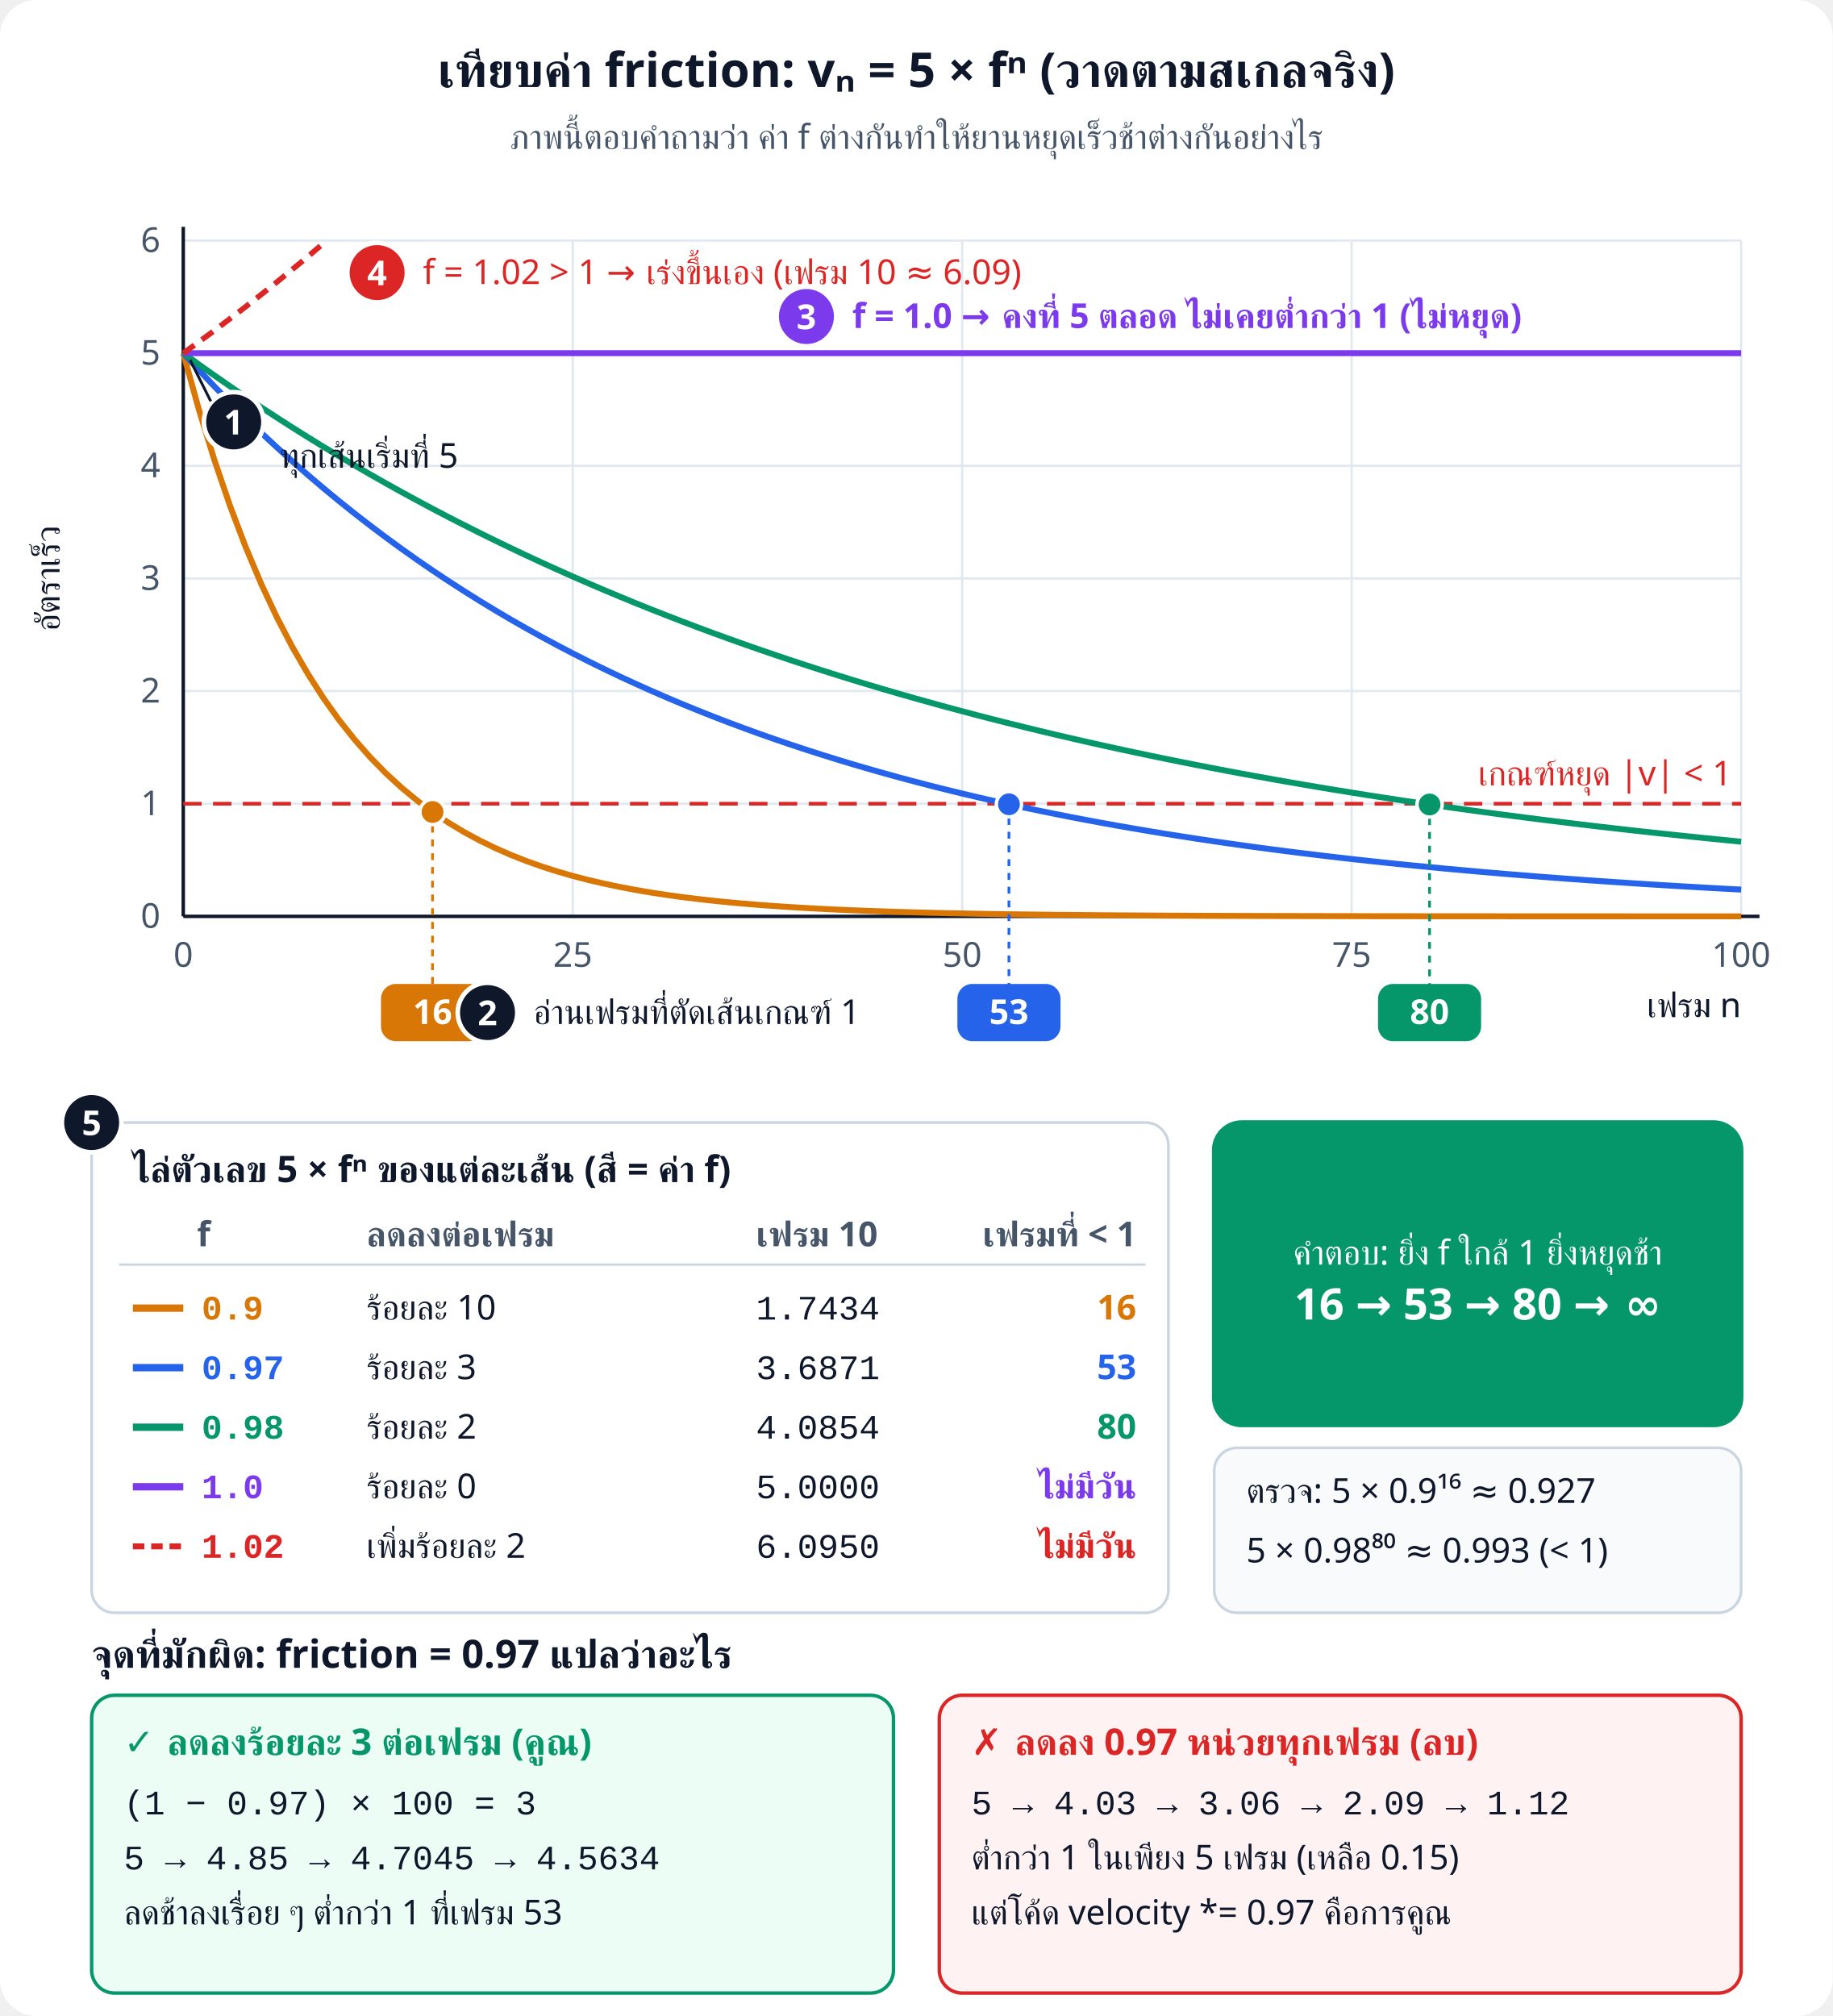
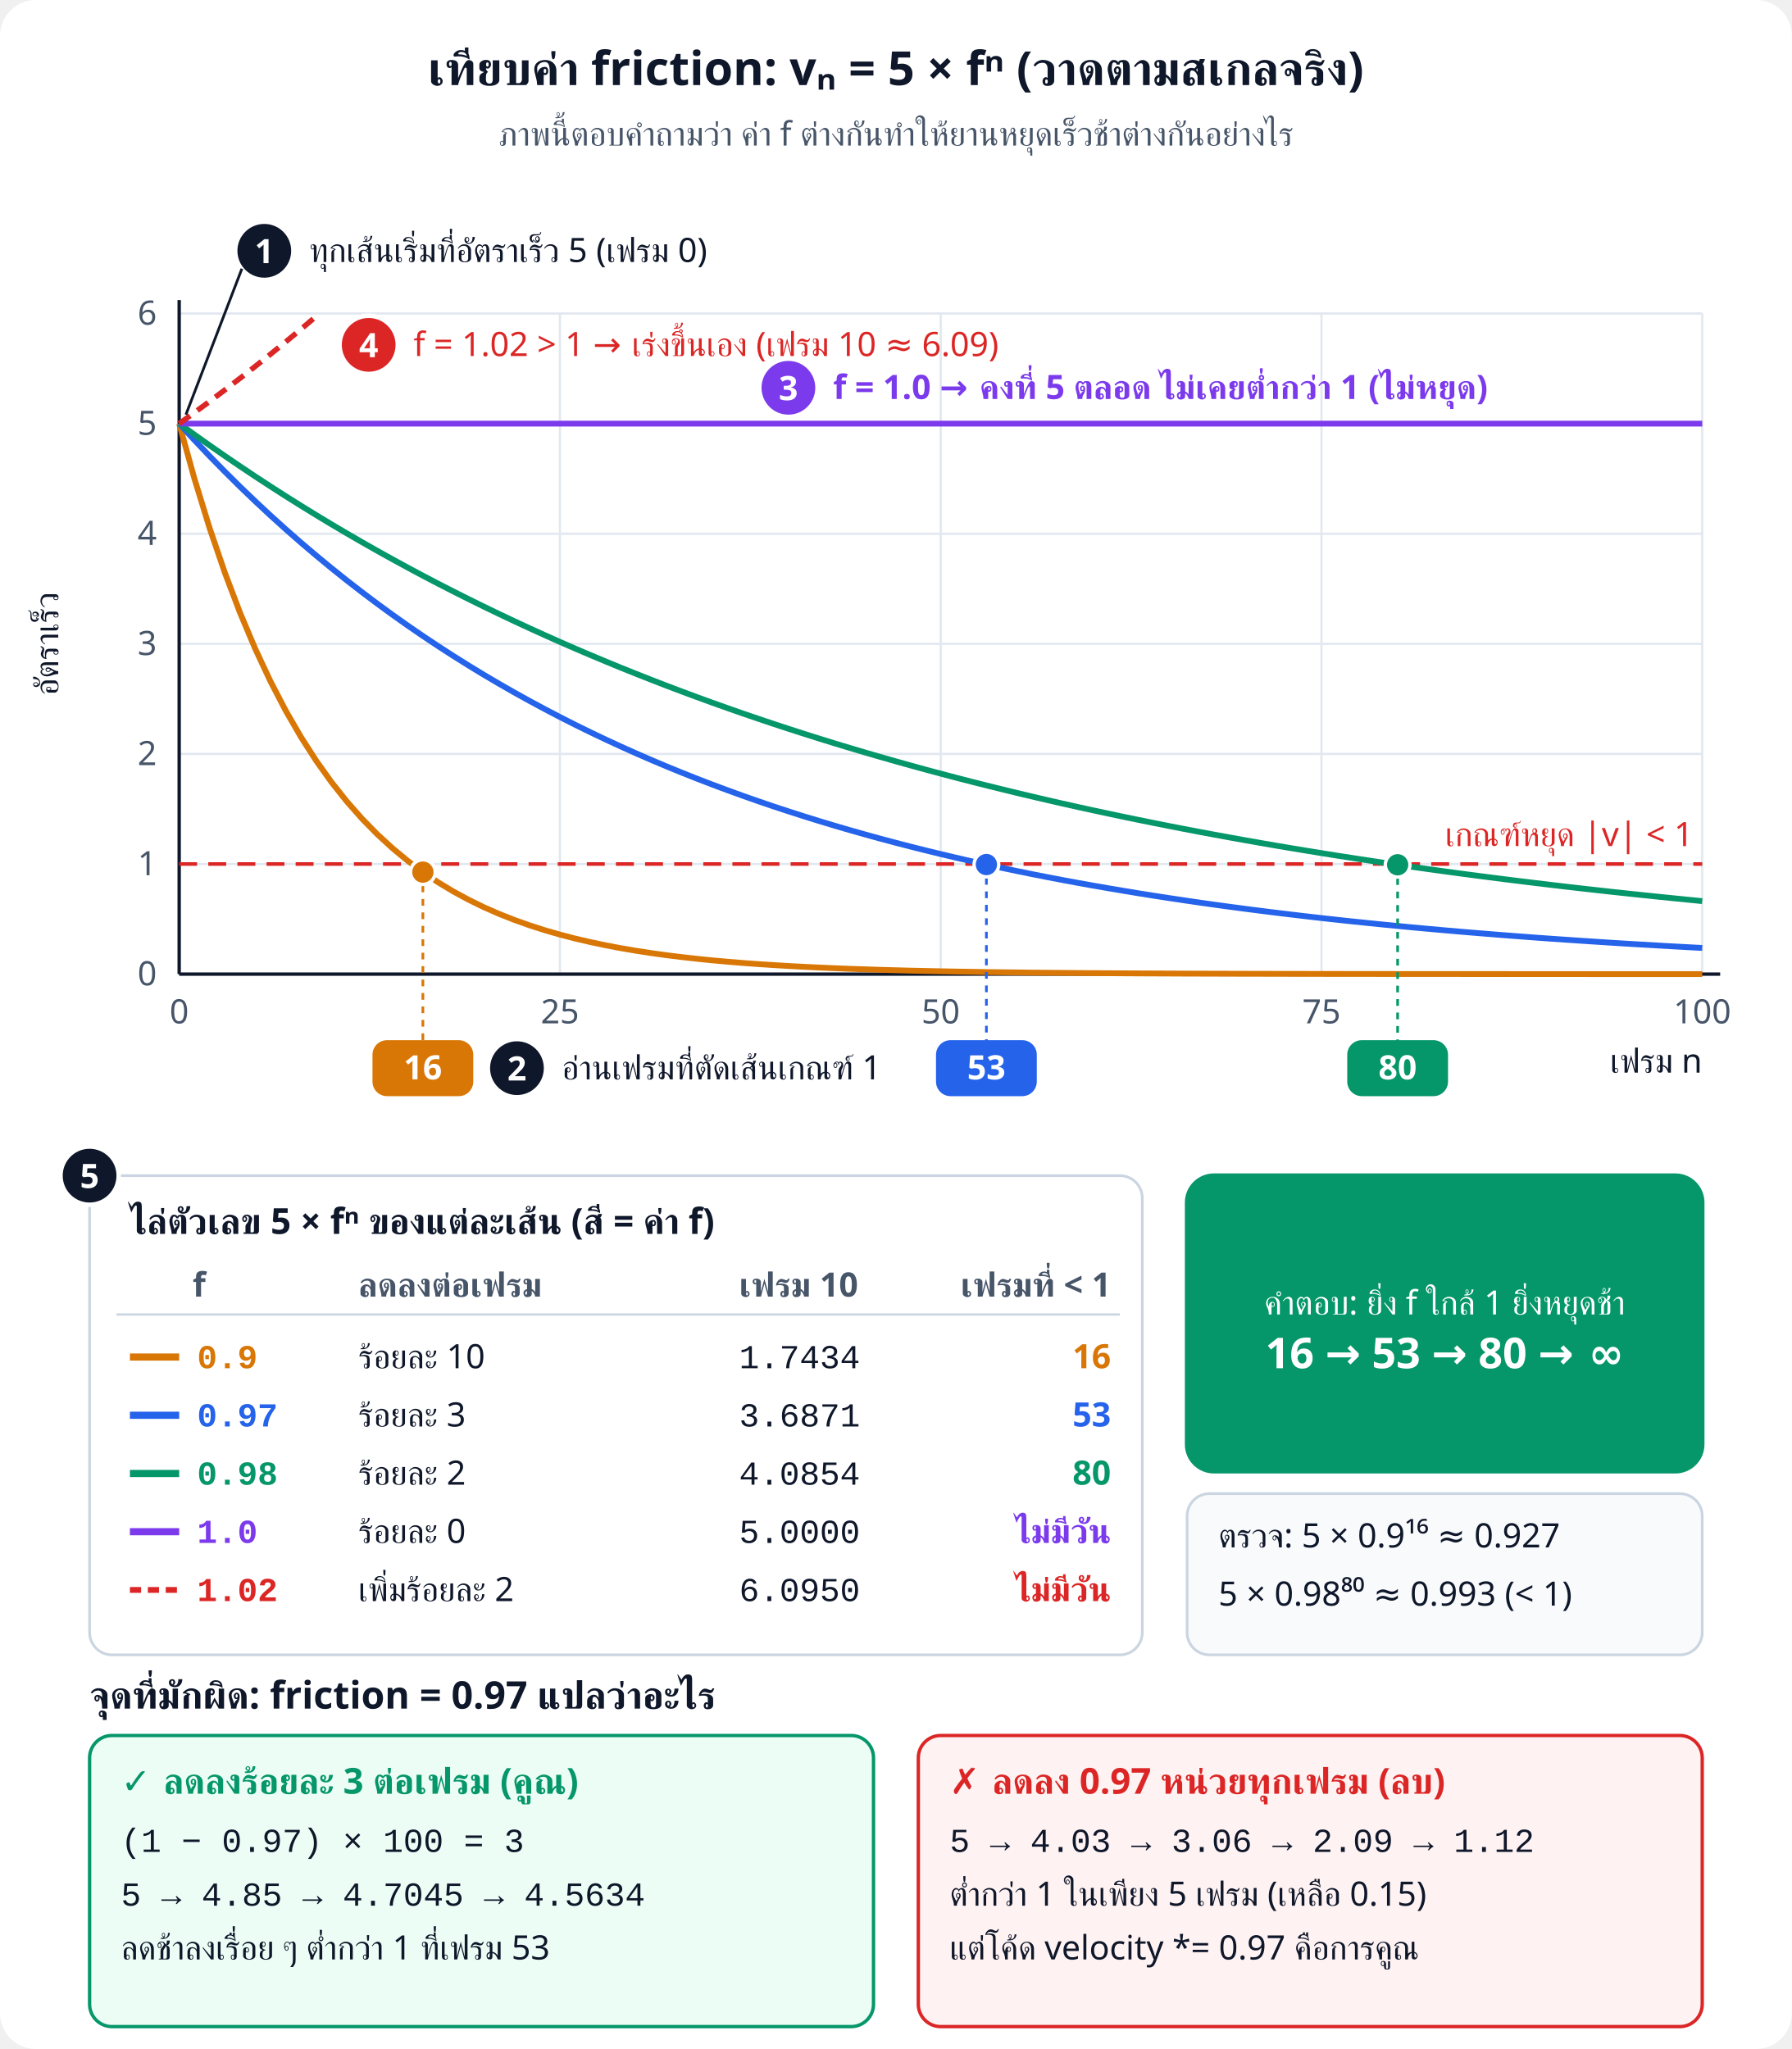
- <svg xmlns="http://www.w3.org/2000/svg" viewBox="0 0 800 880" width="800" height="880" font-family="Sarabun, Tahoma, 'Segoe UI', sans-serif" role="img" aria-label="เปรียบเทียบอัตราเร็ว 5 คูณ f ยกกำลัง n สำหรับ f เท่ากับ 0.9 0.97 0.98 1.0 และ 1.02 พร้อมเฟรมที่ต่ำกว่า 1">
+ <svg xmlns="http://www.w3.org/2000/svg" viewBox="0 0 800 915" width="800" height="915" font-family="Sarabun, Tahoma, 'Segoe UI', sans-serif" role="img" aria-label="เปรียบเทียบอัตราเร็ว 5 คูณ f ยกกำลัง n สำหรับ f เท่ากับ 0.9 0.97 0.98 1.0 และ 1.02 พร้อมเฟรมที่ต่ำกว่า 1">
  <rect width="100%" height="100%" rx="16" fill="#ffffff" />
  <defs>
    <marker id="arrB" viewBox="0 0 10 10" refX="9" refY="5" markerUnits="userSpaceOnUse" markerWidth="12" markerHeight="12" orient="auto-start-reverse">
      <path d="M0,0 L10,5 L0,10 z" fill="#2563eb" />
    </marker>
    <marker id="arrG" viewBox="0 0 10 10" refX="9" refY="5" markerUnits="userSpaceOnUse" markerWidth="12" markerHeight="12" orient="auto-start-reverse">
      <path d="M0,0 L10,5 L0,10 z" fill="#059669" />
    </marker>
    <marker id="arrO" viewBox="0 0 10 10" refX="9" refY="5" markerUnits="userSpaceOnUse" markerWidth="12" markerHeight="12" orient="auto-start-reverse">
      <path d="M0,0 L10,5 L0,10 z" fill="#d97706" />
    </marker>
    <marker id="arrR" viewBox="0 0 10 10" refX="9" refY="5" markerUnits="userSpaceOnUse" markerWidth="12" markerHeight="12" orient="auto-start-reverse">
      <path d="M0,0 L10,5 L0,10 z" fill="#dc2626" />
    </marker>
    <marker id="arrP" viewBox="0 0 10 10" refX="9" refY="5" markerUnits="userSpaceOnUse" markerWidth="12" markerHeight="12" orient="auto-start-reverse">
      <path d="M0,0 L10,5 L0,10 z" fill="#7c3aed" />
    </marker>
    <marker id="arrS" viewBox="0 0 10 10" refX="9" refY="5" markerUnits="userSpaceOnUse" markerWidth="12" markerHeight="12" orient="auto-start-reverse">
      <path d="M0,0 L10,5 L0,10 z" fill="#475569" />
    </marker>
  </defs>
  <text x="400" y="38" font-size="21" fill="#0f172a" text-anchor="middle" font-weight="bold">เทียบค่า friction: vₙ = 5 × fⁿ (วาดตามสเกลจริง)</text>
  <text x="400" y="65" font-size="15" fill="#475569" text-anchor="middle">ภาพนี้ตอบคำถามว่า ค่า f ต่างกันทำให้ยานหยุดเร็วช้าต่างกันอย่างไร</text>
-   <line x1="80" y1="400" x2="760" y2="400" stroke="#e2e8f0" stroke-width="1" />
-   <text x="70" y="405" font-size="15" fill="#475569" text-anchor="end">0</text>
-   <line x1="80" y1="350.833" x2="760" y2="350.833" stroke="#e2e8f0" stroke-width="1" />
-   <text x="70" y="355.833" font-size="15" fill="#475569" text-anchor="end">1</text>
-   <line x1="80" y1="301.667" x2="760" y2="301.667" stroke="#e2e8f0" stroke-width="1" />
-   <text x="70" y="306.667" font-size="15" fill="#475569" text-anchor="end">2</text>
-   <line x1="80" y1="252.5" x2="760" y2="252.5" stroke="#e2e8f0" stroke-width="1" />
-   <text x="70" y="257.5" font-size="15" fill="#475569" text-anchor="end">3</text>
-   <line x1="80" y1="203.333" x2="760" y2="203.333" stroke="#e2e8f0" stroke-width="1" />
-   <text x="70" y="208.333" font-size="15" fill="#475569" text-anchor="end">4</text>
-   <line x1="80" y1="154.167" x2="760" y2="154.167" stroke="#e2e8f0" stroke-width="1" />
-   <text x="70" y="159.167" font-size="15" fill="#475569" text-anchor="end">5</text>
-   <line x1="80" y1="105" x2="760" y2="105" stroke="#e2e8f0" stroke-width="1" />
-   <text x="70" y="110" font-size="15" fill="#475569" text-anchor="end">6</text>
-   <line x1="80" y1="400" x2="80" y2="105" stroke="#e2e8f0" stroke-width="1" />
-   <text x="80" y="422" font-size="15" fill="#475569" text-anchor="middle">0</text>
-   <line x1="250" y1="400" x2="250" y2="105" stroke="#e2e8f0" stroke-width="1" />
-   <text x="250" y="422" font-size="15" fill="#475569" text-anchor="middle">25</text>
-   <line x1="420" y1="400" x2="420" y2="105" stroke="#e2e8f0" stroke-width="1" />
-   <text x="420" y="422" font-size="15" fill="#475569" text-anchor="middle">50</text>
-   <line x1="590" y1="400" x2="590" y2="105" stroke="#e2e8f0" stroke-width="1" />
-   <text x="590" y="422" font-size="15" fill="#475569" text-anchor="middle">75</text>
-   <line x1="760" y1="400" x2="760" y2="105" stroke="#e2e8f0" stroke-width="1" />
-   <text x="760" y="422" font-size="15" fill="#475569" text-anchor="middle">100</text>
-   <line x1="80" y1="400" x2="768" y2="400" stroke="#0f172a" stroke-width="1.5" />
-   <line x1="80" y1="400" x2="80" y2="99" stroke="#0f172a" stroke-width="1.5" />
-   <text x="760" y="444" font-size="15" fill="#0f172a" text-anchor="end">เฟรม n</text>
-   <text x="26" y="252.5" font-size="15" fill="#0f172a" text-anchor="middle" transform="rotate(-90 26 252.5)">อัตราเร็ว</text>
-   <line x1="80" y1="350.833" x2="760" y2="350.833" stroke="#dc2626" stroke-width="1.6" stroke-dasharray="8 5" />
-   <text x="756" y="342.833" font-size="15" fill="#dc2626" text-anchor="end">เกณฑ์หยุด |v| &lt; 1</text>
-   <polyline points="80.00,154.17 86.80,178.75 93.60,200.87 100.40,220.79 107.20,238.71 114.00,254.84 120.80,269.35 127.60,282.42 134.40,294.18 141.20,304.76 148.00,314.28 154.80,322.85 161.60,330.57 168.40,337.51 175.20,343.76 182.00,349.39 188.80,354.45 195.60,359.00 202.40,363.10 209.20,366.79 216.00,370.11 222.80,373.10 229.60,375.79 236.40,378.21 243.20,380.39 250.00,382.35 256.80,384.12 263.60,385.70 270.40,387.13 277.20,388.42 284.00,389.58 290.80,390.62 297.60,391.56 304.40,392.40 311.20,393.16 318.00,393.85 324.80,394.46 331.60,395.02 338.40,395.51 345.20,395.96 352.00,396.37 358.80,396.73 365.60,397.06 372.40,397.35 379.20,397.62 386.00,397.85 392.80,398.07 399.60,398.26 406.40,398.44 413.20,398.59 420.00,398.73 426.80,398.86 433.60,398.97 440.40,399.08 447.20,399.17 454.00,399.25 460.80,399.33 467.60,399.39 474.40,399.45 481.20,399.51 488.00,399.56 494.80,399.60 501.60,399.64 508.40,399.68 515.20,399.71 522.00,399.74 528.80,399.77 535.60,399.79 542.40,399.81 549.20,399.83 556.00,399.85 562.80,399.86 569.60,399.88 576.40,399.89 583.20,399.90 590.00,399.91 596.80,399.92 603.60,399.93 610.40,399.93 617.20,399.94 624.00,399.95 630.80,399.95 637.60,399.96 644.40,399.96 651.20,399.96 658.00,399.97 664.80,399.97 671.60,399.97 678.40,399.98 685.20,399.98 692.00,399.98 698.80,399.98 705.60,399.98 712.40,399.99 719.20,399.99 726.00,399.99 732.80,399.99 739.60,399.99 746.40,399.99 753.20,399.99 760.00,399.99" fill="none" stroke="#d97706" stroke-width="2.6" stroke-linejoin="round" />
-   <polyline points="80.00,154.17 86.80,161.54 93.60,168.70 100.40,175.63 107.20,182.37 114.00,188.89 120.80,195.23 127.60,201.37 134.40,207.33 141.20,213.11 148.00,218.72 154.80,224.16 161.60,229.43 168.40,234.55 175.20,239.51 182.00,244.33 188.80,249.00 195.60,253.53 202.40,257.92 209.20,262.18 216.00,266.32 222.80,270.33 229.60,274.22 236.40,277.99 243.20,281.65 250.00,285.20 256.80,288.65 263.60,291.99 270.40,295.23 277.20,298.37 284.00,301.42 290.80,304.38 297.60,307.25 304.40,310.03 311.20,312.73 318.00,315.35 324.80,317.88 331.60,320.35 338.40,322.74 345.20,325.06 352.00,327.30 358.80,329.48 365.60,331.60 372.40,333.65 379.20,335.64 386.00,337.57 392.80,339.45 399.60,341.26 406.40,343.03 413.20,344.73 420.00,346.39 426.80,348.00 433.60,349.56 440.40,351.07 447.20,352.54 454.00,353.97 460.80,355.35 467.60,356.69 474.40,357.99 481.20,359.25 488.00,360.47 494.80,361.65 501.60,362.80 508.40,363.92 515.20,365.00 522.00,366.05 528.80,367.07 535.60,368.06 542.40,369.02 549.20,369.95 556.00,370.85 562.80,371.72 569.60,372.57 576.40,373.39 583.20,374.19 590.00,374.97 596.80,375.72 603.60,376.45 610.40,377.15 617.20,377.84 624.00,378.50 630.80,379.15 637.60,379.77 644.40,380.38 651.20,380.97 658.00,381.54 664.80,382.09 671.60,382.63 678.40,383.15 685.20,383.66 692.00,384.15 698.80,384.62 705.60,385.08 712.40,385.53 719.20,385.97 726.00,386.39 732.80,386.80 739.60,387.19 746.40,387.58 753.20,387.95 760.00,388.31" fill="none" stroke="#2563eb" stroke-width="2.6" stroke-linejoin="round" />
-   <polyline points="80.00,154.17 86.80,159.08 93.60,163.90 100.40,168.62 107.20,173.25 114.00,177.79 120.80,182.23 127.60,186.59 134.40,190.85 141.20,195.04 148.00,199.14 154.80,203.15 161.60,207.09 168.40,210.95 175.20,214.73 182.00,218.44 188.80,222.07 195.60,225.63 202.40,229.11 209.20,232.53 216.00,235.88 222.80,239.16 229.60,242.38 236.40,245.53 243.20,248.62 250.00,251.65 256.80,254.62 263.60,257.52 270.40,260.37 277.20,263.17 284.00,265.90 290.80,268.58 297.60,271.21 304.40,273.79 311.20,276.31 318.00,278.79 324.80,281.21 331.60,283.59 338.40,285.91 345.20,288.20 352.00,290.43 358.80,292.62 365.60,294.77 372.40,296.88 379.20,298.94 386.00,300.96 392.80,302.94 399.60,304.88 406.40,306.78 413.20,308.65 420.00,310.47 426.80,312.27 433.60,314.02 440.40,315.74 447.20,317.42 454.00,319.08 460.80,320.69 467.60,322.28 474.40,323.84 481.20,325.36 488.00,326.85 494.80,328.31 501.60,329.75 508.40,331.15 515.20,332.53 522.00,333.88 528.80,335.20 535.60,336.50 542.40,337.77 549.20,339.01 556.00,340.23 562.80,341.43 569.60,342.60 576.40,343.75 583.20,344.87 590.00,345.97 596.80,347.06 603.60,348.11 610.40,349.15 617.20,350.17 624.00,351.17 630.80,352.14 637.60,353.10 644.40,354.04 651.20,354.96 658.00,355.86 664.80,356.74 671.60,357.61 678.40,358.45 685.20,359.28 692.00,360.10 698.80,360.90 705.60,361.68 712.40,362.45 719.20,363.20 726.00,363.93 732.80,364.65 739.60,365.36 746.40,366.05 753.20,366.73 760.00,367.40" fill="none" stroke="#059669" stroke-width="2.6" stroke-linejoin="round" />
-   <polyline points="80.00,154.17 86.80,154.17 93.60,154.17 100.40,154.17 107.20,154.17 114.00,154.17 120.80,154.17 127.60,154.17 134.40,154.17 141.20,154.17 148.00,154.17 154.80,154.17 161.60,154.17 168.40,154.17 175.20,154.17 182.00,154.17 188.80,154.17 195.60,154.17 202.40,154.17 209.20,154.17 216.00,154.17 222.80,154.17 229.60,154.17 236.40,154.17 243.20,154.17 250.00,154.17 256.80,154.17 263.60,154.17 270.40,154.17 277.20,154.17 284.00,154.17 290.80,154.17 297.60,154.17 304.40,154.17 311.20,154.17 318.00,154.17 324.80,154.17 331.60,154.17 338.40,154.17 345.20,154.17 352.00,154.17 358.80,154.17 365.60,154.17 372.40,154.17 379.20,154.17 386.00,154.17 392.80,154.17 399.60,154.17 406.40,154.17 413.20,154.17 420.00,154.17 426.80,154.17 433.60,154.17 440.40,154.17 447.20,154.17 454.00,154.17 460.80,154.17 467.60,154.17 474.40,154.17 481.20,154.17 488.00,154.17 494.80,154.17 501.60,154.17 508.40,154.17 515.20,154.17 522.00,154.17 528.80,154.17 535.60,154.17 542.40,154.17 549.20,154.17 556.00,154.17 562.80,154.17 569.60,154.17 576.40,154.17 583.20,154.17 590.00,154.17 596.80,154.17 603.60,154.17 610.40,154.17 617.20,154.17 624.00,154.17 630.80,154.17 637.60,154.17 644.40,154.17 651.20,154.17 658.00,154.17 664.80,154.17 671.60,154.17 678.40,154.17 685.20,154.17 692.00,154.17 698.80,154.17 705.60,154.17 712.40,154.17 719.20,154.17 726.00,154.17 732.80,154.17 739.60,154.17 746.40,154.17 753.20,154.17 760.00,154.17" fill="none" stroke="#7c3aed" stroke-width="2.6" stroke-linejoin="round" />
-   <polyline points="80.00,154.17 86.80,149.25 93.60,144.24 100.40,139.12 107.20,133.90 114.00,128.58 120.80,123.15 127.60,117.61 134.40,111.97 141.20,106.21 142.61,105.00" fill="none" stroke="#dc2626" stroke-width="2.4" stroke-linejoin="round" stroke-dasharray="6 4" />
-   <line x1="188.8" y1="354.447" x2="188.8" y2="430" stroke="#d97706" stroke-width="1.2" stroke-dasharray="3 3" />
-   <circle cx="188.80" cy="354.45" r="5.5" fill="#d97706" stroke="#ffffff" stroke-width="1.5" />
-   <rect x="166.8" y="430" width="44" height="24" rx="6" fill="#d97706" stroke="#d97706" stroke-width="1" />
-   <text x="188.8" y="447" font-size="15" fill="#ffffff" text-anchor="middle" font-weight="bold">16</text>
-   <line x1="440.4" y1="351.074" x2="440.4" y2="430" stroke="#2563eb" stroke-width="1.2" stroke-dasharray="3 3" />
-   <circle cx="440.40" cy="351.07" r="5.5" fill="#2563eb" stroke="#ffffff" stroke-width="1.5" />
-   <rect x="418.4" y="430" width="44" height="24" rx="6" fill="#2563eb" stroke="#2563eb" stroke-width="1" />
-   <text x="440.4" y="447" font-size="15" fill="#ffffff" text-anchor="middle" font-weight="bold">53</text>
-   <line x1="624" y1="351.165" x2="624" y2="430" stroke="#059669" stroke-width="1.2" stroke-dasharray="3 3" />
-   <circle cx="624.00" cy="351.17" r="5.5" fill="#059669" stroke="#ffffff" stroke-width="1.5" />
-   <rect x="602" y="430" width="44" height="24" rx="6" fill="#059669" stroke="#059669" stroke-width="1" />
-   <text x="624" y="447" font-size="15" fill="#ffffff" text-anchor="middle" font-weight="bold">80</text>
-   <circle cx="102" cy="184.167" r="13" fill="#0f172a" stroke="#ffffff" stroke-width="2" />
-   <text x="102" y="189.667" font-size="15" fill="#ffffff" text-anchor="middle" font-weight="bold">1</text>
-   <line x1="92" y1="175.167" x2="83" y2="157.167" stroke="#0f172a" stroke-width="1.2" />
-   <text x="122" y="204.167" font-size="15" fill="#0f172a" text-anchor="start">ทุกเส้นเริ่มที่ 5</text>
-   <circle cx="212.8" cy="442" r="13" fill="#0f172a" stroke="#ffffff" stroke-width="2" />
-   <text x="212.8" y="447.5" font-size="15" fill="#ffffff" text-anchor="middle" font-weight="bold">2</text>
-   <text x="232.8" y="447" font-size="15" fill="#0f172a" text-anchor="start">อ่านเฟรมที่ตัดเส้นเกณฑ์ 1</text>
-   <circle cx="352" cy="138.167" r="13" fill="#7c3aed" stroke="#ffffff" stroke-width="2" />
-   <text x="352" y="143.667" font-size="15" fill="#ffffff" text-anchor="middle" font-weight="bold">3</text>
-   <text x="372" y="143.167" font-size="15" fill="#7c3aed" text-anchor="start" font-weight="bold">f = 1.0 → คงที่ 5 ตลอด ไม่เคยต่ำกว่า 1 (ไม่หยุด)</text>
-   <circle cx="164.607" cy="119" r="13" fill="#dc2626" stroke="#ffffff" stroke-width="2" />
-   <text x="164.607" y="124.5" font-size="15" fill="#ffffff" text-anchor="middle" font-weight="bold">4</text>
-   <text x="184.607" y="124" font-size="15" fill="#dc2626" text-anchor="start">f = 1.02 &gt; 1 → เร่งขึ้นเอง (เฟรม 10 ≈ 6.09)</text>
-   <rect x="40" y="490" width="470" height="214" rx="10" fill="#ffffff" stroke="#cbd5e1" stroke-width="1.2" />
-   <circle cx="40" cy="490" r="13" fill="#0f172a" stroke="#ffffff" stroke-width="2" />
-   <text x="40" y="495.5" font-size="15" fill="#ffffff" text-anchor="middle" font-weight="bold">5</text>
-   <text x="58" y="516" font-size="16" fill="#0f172a" text-anchor="start" font-weight="bold">ไล่ตัวเลข 5 × fⁿ ของแต่ละเส้น (สี = ค่า f)</text>
-   <text x="86" y="544" font-size="15" fill="#475569" text-anchor="start" font-weight="bold">f</text>
-   <text x="160" y="544" font-size="15" fill="#475569" text-anchor="start" font-weight="bold">ลดลงต่อเฟรม</text>
-   <text x="330" y="544" font-size="15" fill="#475569" text-anchor="start" font-weight="bold">เฟรม 10</text>
-   <text x="496" y="544" font-size="15" fill="#475569" text-anchor="end" font-weight="bold">เฟรมที่ &lt; 1</text>
-   <line x1="52" y1="552" x2="500" y2="552" stroke="#cbd5e1" stroke-width="1" />
-   <line x1="58" y1="571" x2="80" y2="571" stroke="#d97706" stroke-width="3.2" />
-   <text x="88" y="576" font-size="15" fill="#d97706" text-anchor="start" font-weight="bold" font-family="Consolas, 'Courier New', monospace" xml:space="preserve">0.9</text>
-   <text x="160" y="576" font-size="15" fill="#0f172a" text-anchor="start">ร้อยละ 10</text>
-   <text x="330" y="576" font-size="15" fill="#0f172a" text-anchor="start" font-family="Consolas, 'Courier New', monospace" xml:space="preserve">1.7434</text>
-   <text x="496" y="576" font-size="15" fill="#d97706" text-anchor="end" font-weight="bold">16</text>
-   <line x1="58" y1="597" x2="80" y2="597" stroke="#2563eb" stroke-width="3.2" />
-   <text x="88" y="602" font-size="15" fill="#2563eb" text-anchor="start" font-weight="bold" font-family="Consolas, 'Courier New', monospace" xml:space="preserve">0.97</text>
-   <text x="160" y="602" font-size="15" fill="#0f172a" text-anchor="start">ร้อยละ 3</text>
-   <text x="330" y="602" font-size="15" fill="#0f172a" text-anchor="start" font-family="Consolas, 'Courier New', monospace" xml:space="preserve">3.6871</text>
-   <text x="496" y="602" font-size="15" fill="#2563eb" text-anchor="end" font-weight="bold">53</text>
-   <line x1="58" y1="623" x2="80" y2="623" stroke="#059669" stroke-width="3.2" />
-   <text x="88" y="628" font-size="15" fill="#059669" text-anchor="start" font-weight="bold" font-family="Consolas, 'Courier New', monospace" xml:space="preserve">0.98</text>
-   <text x="160" y="628" font-size="15" fill="#0f172a" text-anchor="start">ร้อยละ 2</text>
-   <text x="330" y="628" font-size="15" fill="#0f172a" text-anchor="start" font-family="Consolas, 'Courier New', monospace" xml:space="preserve">4.0854</text>
-   <text x="496" y="628" font-size="15" fill="#059669" text-anchor="end" font-weight="bold">80</text>
-   <line x1="58" y1="649" x2="80" y2="649" stroke="#7c3aed" stroke-width="3.2" />
-   <text x="88" y="654" font-size="15" fill="#7c3aed" text-anchor="start" font-weight="bold" font-family="Consolas, 'Courier New', monospace" xml:space="preserve">1.0</text>
-   <text x="160" y="654" font-size="15" fill="#0f172a" text-anchor="start">ร้อยละ 0</text>
-   <text x="330" y="654" font-size="15" fill="#0f172a" text-anchor="start" font-family="Consolas, 'Courier New', monospace" xml:space="preserve">5.0000</text>
-   <text x="496" y="654" font-size="15" fill="#7c3aed" text-anchor="end" font-weight="bold">ไม่มีวัน</text>
-   <line x1="58" y1="675" x2="80" y2="675" stroke="#dc2626" stroke-width="2.6" stroke-dasharray="5 3" />
-   <text x="88" y="680" font-size="15" fill="#dc2626" text-anchor="start" font-weight="bold" font-family="Consolas, 'Courier New', monospace" xml:space="preserve">1.02</text>
-   <text x="160" y="680" font-size="15" fill="#0f172a" text-anchor="start">เพิ่มร้อยละ 2</text>
-   <text x="330" y="680" font-size="15" fill="#0f172a" text-anchor="start" font-family="Consolas, 'Courier New', monospace" xml:space="preserve">6.0950</text>
-   <text x="496" y="680" font-size="15" fill="#dc2626" text-anchor="end" font-weight="bold">ไม่มีวัน</text>
-   <rect x="530" y="490" width="230" height="132" rx="12" fill="#059669" stroke="#059669" stroke-width="2" />
-   <text x="645" y="552" font-size="15" fill="#ffffff" text-anchor="middle">คำตอบ: ยิ่ง f ใกล้ 1 ยิ่งหยุดช้า</text>
-   <text x="645" y="576" font-size="19" fill="#ffffff" text-anchor="middle" font-weight="bold">16 → 53 → 80 → ∞</text>
-   <rect x="530" y="632" width="230" height="72" rx="10" fill="#f8fafc" stroke="#cbd5e1" stroke-width="1.2" />
-   <text x="544" y="656" font-size="15" fill="#0f172a" text-anchor="start">ตรวจ: 5 × 0.9¹⁶ ≈ 0.927</text>
-   <text x="544" y="682" font-size="15" fill="#0f172a" text-anchor="start">5 × 0.98⁸⁰ ≈ 0.993 (&lt; 1)</text>
-   <text x="40" y="728" font-size="17" fill="#0f172a" text-anchor="start" font-weight="bold">จุดที่มักผิด: friction = 0.97 แปลว่าอะไร</text>
-   <rect x="40" y="740" width="350" height="130" rx="10" fill="#ecfdf5" stroke="#059669" stroke-width="1.5" />
-   <text x="54" y="766" font-size="16" fill="#059669" text-anchor="start" font-weight="bold">✓ ลดลงร้อยละ 3 ต่อเฟรม (คูณ)</text>
-   <text x="54" y="792" font-size="15" fill="#0f172a" text-anchor="start" font-family="Consolas, 'Courier New', monospace" xml:space="preserve">(1 − 0.97) × 100 = 3</text>
-   <text x="54" y="816" font-size="15" fill="#0f172a" text-anchor="start" font-family="Consolas, 'Courier New', monospace" xml:space="preserve">5 → 4.85 → 4.7045 → 4.5634</text>
-   <text x="54" y="840" font-size="15" fill="#0f172a" text-anchor="start">ลดช้าลงเรื่อย ๆ ต่ำกว่า 1 ที่เฟรม 53</text>
-   <rect x="410" y="740" width="350" height="130" rx="10" fill="#fef2f2" stroke="#dc2626" stroke-width="1.5" />
-   <text x="424" y="766" font-size="16" fill="#dc2626" text-anchor="start" font-weight="bold">✗ ลดลง 0.97 หน่วยทุกเฟรม (ลบ)</text>
-   <text x="424" y="792" font-size="15" fill="#0f172a" text-anchor="start" font-family="Consolas, 'Courier New', monospace" xml:space="preserve">5 → 4.03 → 3.06 → 2.09 → 1.12</text>
-   <text x="424" y="816" font-size="15" fill="#0f172a" text-anchor="start">ต่ำกว่า 1 ในเพียง 5 เฟรม (เหลือ 0.15)</text>
-   <text x="424" y="840" font-size="15" fill="#0f172a" text-anchor="start">แต่โค้ด velocity *= 0.97 คือการคูณ</text>
+   <line x1="80" y1="435" x2="760" y2="435" stroke="#e2e8f0" stroke-width="1" />
+   <text x="70" y="440" font-size="15" fill="#475569" text-anchor="end">0</text>
+   <line x1="80" y1="385.833" x2="760" y2="385.833" stroke="#e2e8f0" stroke-width="1" />
+   <text x="70" y="390.833" font-size="15" fill="#475569" text-anchor="end">1</text>
+   <line x1="80" y1="336.667" x2="760" y2="336.667" stroke="#e2e8f0" stroke-width="1" />
+   <text x="70" y="341.667" font-size="15" fill="#475569" text-anchor="end">2</text>
+   <line x1="80" y1="287.5" x2="760" y2="287.5" stroke="#e2e8f0" stroke-width="1" />
+   <text x="70" y="292.5" font-size="15" fill="#475569" text-anchor="end">3</text>
+   <line x1="80" y1="238.333" x2="760" y2="238.333" stroke="#e2e8f0" stroke-width="1" />
+   <text x="70" y="243.333" font-size="15" fill="#475569" text-anchor="end">4</text>
+   <line x1="80" y1="189.167" x2="760" y2="189.167" stroke="#e2e8f0" stroke-width="1" />
+   <text x="70" y="194.167" font-size="15" fill="#475569" text-anchor="end">5</text>
+   <line x1="80" y1="140" x2="760" y2="140" stroke="#e2e8f0" stroke-width="1" />
+   <text x="70" y="145" font-size="15" fill="#475569" text-anchor="end">6</text>
+   <line x1="80" y1="435" x2="80" y2="140" stroke="#e2e8f0" stroke-width="1" />
+   <text x="80" y="457" font-size="15" fill="#475569" text-anchor="middle">0</text>
+   <line x1="250" y1="435" x2="250" y2="140" stroke="#e2e8f0" stroke-width="1" />
+   <text x="250" y="457" font-size="15" fill="#475569" text-anchor="middle">25</text>
+   <line x1="420" y1="435" x2="420" y2="140" stroke="#e2e8f0" stroke-width="1" />
+   <text x="420" y="457" font-size="15" fill="#475569" text-anchor="middle">50</text>
+   <line x1="590" y1="435" x2="590" y2="140" stroke="#e2e8f0" stroke-width="1" />
+   <text x="590" y="457" font-size="15" fill="#475569" text-anchor="middle">75</text>
+   <line x1="760" y1="435" x2="760" y2="140" stroke="#e2e8f0" stroke-width="1" />
+   <text x="760" y="457" font-size="15" fill="#475569" text-anchor="middle">100</text>
+   <line x1="80" y1="435" x2="768" y2="435" stroke="#0f172a" stroke-width="1.5" />
+   <line x1="80" y1="435" x2="80" y2="134" stroke="#0f172a" stroke-width="1.5" />
+   <text x="760" y="479" font-size="15" fill="#0f172a" text-anchor="end">เฟรม n</text>
+   <text x="26" y="287.5" font-size="15" fill="#0f172a" text-anchor="middle" transform="rotate(-90 26 287.5)">อัตราเร็ว</text>
+   <line x1="80" y1="385.833" x2="760" y2="385.833" stroke="#dc2626" stroke-width="1.6" stroke-dasharray="8 5" />
+   <text x="756" y="377.833" font-size="15" fill="#dc2626" text-anchor="end">เกณฑ์หยุด |v| &lt; 1</text>
+   <polyline points="80.00,189.17 86.80,213.75 93.60,235.87 100.40,255.79 107.20,273.71 114.00,289.84 120.80,304.35 127.60,317.42 134.40,329.18 141.20,339.76 148.00,349.28 154.80,357.85 161.60,365.57 168.40,372.51 175.20,378.76 182.00,384.39 188.80,389.45 195.60,394.00 202.40,398.10 209.20,401.79 216.00,405.11 222.80,408.10 229.60,410.79 236.40,413.21 243.20,415.39 250.00,417.35 256.80,419.12 263.60,420.70 270.40,422.13 277.20,423.42 284.00,424.58 290.80,425.62 297.60,426.56 304.40,427.40 311.20,428.16 318.00,428.85 324.80,429.46 331.60,430.02 338.40,430.51 345.20,430.96 352.00,431.37 358.80,431.73 365.60,432.06 372.40,432.35 379.20,432.62 386.00,432.85 392.80,433.07 399.60,433.26 406.40,433.44 413.20,433.59 420.00,433.73 426.80,433.86 433.60,433.97 440.40,434.08 447.20,434.17 454.00,434.25 460.80,434.33 467.60,434.39 474.40,434.45 481.20,434.51 488.00,434.56 494.80,434.60 501.60,434.64 508.40,434.68 515.20,434.71 522.00,434.74 528.80,434.77 535.60,434.79 542.40,434.81 549.20,434.83 556.00,434.85 562.80,434.86 569.60,434.88 576.40,434.89 583.20,434.90 590.00,434.91 596.80,434.92 603.60,434.93 610.40,434.93 617.20,434.94 624.00,434.95 630.80,434.95 637.60,434.96 644.40,434.96 651.20,434.96 658.00,434.97 664.80,434.97 671.60,434.97 678.40,434.98 685.20,434.98 692.00,434.98 698.80,434.98 705.60,434.98 712.40,434.99 719.20,434.99 726.00,434.99 732.80,434.99 739.60,434.99 746.40,434.99 753.20,434.99 760.00,434.99" fill="none" stroke="#d97706" stroke-width="2.6" stroke-linejoin="round" />
+   <polyline points="80.00,189.17 86.80,196.54 93.60,203.70 100.40,210.63 107.20,217.37 114.00,223.89 120.80,230.23 127.60,236.37 134.40,242.33 141.20,248.11 148.00,253.72 154.80,259.16 161.60,264.43 168.40,269.55 175.20,274.51 182.00,279.33 188.80,284.00 195.60,288.53 202.40,292.92 209.20,297.18 216.00,301.32 222.80,305.33 229.60,309.22 236.40,312.99 243.20,316.65 250.00,320.20 256.80,323.65 263.60,326.99 270.40,330.23 277.20,333.37 284.00,336.42 290.80,339.38 297.60,342.25 304.40,345.03 311.20,347.73 318.00,350.35 324.80,352.88 331.60,355.35 338.40,357.74 345.20,360.06 352.00,362.30 358.80,364.48 365.60,366.60 372.40,368.65 379.20,370.64 386.00,372.57 392.80,374.45 399.60,376.26 406.40,378.03 413.20,379.73 420.00,381.39 426.80,383.00 433.60,384.56 440.40,386.07 447.20,387.54 454.00,388.97 460.80,390.35 467.60,391.69 474.40,392.99 481.20,394.25 488.00,395.47 494.80,396.65 501.60,397.80 508.40,398.92 515.20,400.00 522.00,401.05 528.80,402.07 535.60,403.06 542.40,404.02 549.20,404.95 556.00,405.85 562.80,406.72 569.60,407.57 576.40,408.39 583.20,409.19 590.00,409.97 596.80,410.72 603.60,411.45 610.40,412.15 617.20,412.84 624.00,413.50 630.80,414.15 637.60,414.77 644.40,415.38 651.20,415.97 658.00,416.54 664.80,417.09 671.60,417.63 678.40,418.15 685.20,418.66 692.00,419.15 698.80,419.62 705.60,420.08 712.40,420.53 719.20,420.97 726.00,421.39 732.80,421.80 739.60,422.19 746.40,422.58 753.20,422.95 760.00,423.31" fill="none" stroke="#2563eb" stroke-width="2.6" stroke-linejoin="round" />
+   <polyline points="80.00,189.17 86.80,194.08 93.60,198.90 100.40,203.62 107.20,208.25 114.00,212.79 120.80,217.23 127.60,221.59 134.40,225.85 141.20,230.04 148.00,234.14 154.80,238.15 161.60,242.09 168.40,245.95 175.20,249.73 182.00,253.44 188.80,257.07 195.60,260.63 202.40,264.11 209.20,267.53 216.00,270.88 222.80,274.16 229.60,277.38 236.40,280.53 243.20,283.62 250.00,286.65 256.80,289.62 263.60,292.52 270.40,295.37 277.20,298.17 284.00,300.90 290.80,303.58 297.60,306.21 304.40,308.79 311.20,311.31 318.00,313.79 324.80,316.21 331.60,318.59 338.40,320.91 345.20,323.20 352.00,325.43 358.80,327.62 365.60,329.77 372.40,331.88 379.20,333.94 386.00,335.96 392.80,337.94 399.60,339.88 406.40,341.78 413.20,343.65 420.00,345.47 426.80,347.27 433.60,349.02 440.40,350.74 447.20,352.42 454.00,354.08 460.80,355.69 467.60,357.28 474.40,358.84 481.20,360.36 488.00,361.85 494.80,363.31 501.60,364.75 508.40,366.15 515.20,367.53 522.00,368.88 528.80,370.20 535.60,371.50 542.40,372.77 549.20,374.01 556.00,375.23 562.80,376.43 569.60,377.60 576.40,378.75 583.20,379.87 590.00,380.97 596.80,382.06 603.60,383.11 610.40,384.15 617.20,385.17 624.00,386.17 630.80,387.14 637.60,388.10 644.40,389.04 651.20,389.96 658.00,390.86 664.80,391.74 671.60,392.61 678.40,393.45 685.20,394.28 692.00,395.10 698.80,395.90 705.60,396.68 712.40,397.45 719.20,398.20 726.00,398.93 732.80,399.65 739.60,400.36 746.40,401.05 753.20,401.73 760.00,402.40" fill="none" stroke="#059669" stroke-width="2.6" stroke-linejoin="round" />
+   <polyline points="80.00,189.17 86.80,189.17 93.60,189.17 100.40,189.17 107.20,189.17 114.00,189.17 120.80,189.17 127.60,189.17 134.40,189.17 141.20,189.17 148.00,189.17 154.80,189.17 161.60,189.17 168.40,189.17 175.20,189.17 182.00,189.17 188.80,189.17 195.60,189.17 202.40,189.17 209.20,189.17 216.00,189.17 222.80,189.17 229.60,189.17 236.40,189.17 243.20,189.17 250.00,189.17 256.80,189.17 263.60,189.17 270.40,189.17 277.20,189.17 284.00,189.17 290.80,189.17 297.60,189.17 304.40,189.17 311.20,189.17 318.00,189.17 324.80,189.17 331.60,189.17 338.40,189.17 345.20,189.17 352.00,189.17 358.80,189.17 365.60,189.17 372.40,189.17 379.20,189.17 386.00,189.17 392.80,189.17 399.60,189.17 406.40,189.17 413.20,189.17 420.00,189.17 426.80,189.17 433.60,189.17 440.40,189.17 447.20,189.17 454.00,189.17 460.80,189.17 467.60,189.17 474.40,189.17 481.20,189.17 488.00,189.17 494.80,189.17 501.60,189.17 508.40,189.17 515.20,189.17 522.00,189.17 528.80,189.17 535.60,189.17 542.40,189.17 549.20,189.17 556.00,189.17 562.80,189.17 569.60,189.17 576.40,189.17 583.20,189.17 590.00,189.17 596.80,189.17 603.60,189.17 610.40,189.17 617.20,189.17 624.00,189.17 630.80,189.17 637.60,189.17 644.40,189.17 651.20,189.17 658.00,189.17 664.80,189.17 671.60,189.17 678.40,189.17 685.20,189.17 692.00,189.17 698.80,189.17 705.60,189.17 712.40,189.17 719.20,189.17 726.00,189.17 732.80,189.17 739.60,189.17 746.40,189.17 753.20,189.17 760.00,189.17" fill="none" stroke="#7c3aed" stroke-width="2.6" stroke-linejoin="round" />
+   <polyline points="80.00,189.17 86.80,184.25 93.60,179.24 100.40,174.12 107.20,168.90 114.00,163.58 120.80,158.15 127.60,152.61 134.40,146.97 141.20,141.21 142.61,140.00" fill="none" stroke="#dc2626" stroke-width="2.4" stroke-linejoin="round" stroke-dasharray="6 4" />
+   <line x1="188.8" y1="389.447" x2="188.8" y2="465" stroke="#d97706" stroke-width="1.2" stroke-dasharray="3 3" />
+   <circle cx="188.80" cy="389.45" r="5.5" fill="#d97706" stroke="#ffffff" stroke-width="1.5" />
+   <rect x="166.8" y="465" width="44" height="24" rx="6" fill="#d97706" stroke="#d97706" stroke-width="1" />
+   <text x="188.8" y="482" font-size="15" fill="#ffffff" text-anchor="middle" font-weight="bold">16</text>
+   <line x1="440.4" y1="386.074" x2="440.4" y2="465" stroke="#2563eb" stroke-width="1.2" stroke-dasharray="3 3" />
+   <circle cx="440.40" cy="386.07" r="5.5" fill="#2563eb" stroke="#ffffff" stroke-width="1.5" />
+   <rect x="418.4" y="465" width="44" height="24" rx="6" fill="#2563eb" stroke="#2563eb" stroke-width="1" />
+   <text x="440.4" y="482" font-size="15" fill="#ffffff" text-anchor="middle" font-weight="bold">53</text>
+   <line x1="624" y1="386.165" x2="624" y2="465" stroke="#059669" stroke-width="1.2" stroke-dasharray="3 3" />
+   <circle cx="624.00" cy="386.17" r="5.5" fill="#059669" stroke="#ffffff" stroke-width="1.5" />
+   <rect x="602" y="465" width="44" height="24" rx="6" fill="#059669" stroke="#059669" stroke-width="1" />
+   <text x="624" y="482" font-size="15" fill="#ffffff" text-anchor="middle" font-weight="bold">80</text>
+   <circle cx="118" cy="112" r="13" fill="#0f172a" stroke="#ffffff" stroke-width="2" />
+   <text x="118" y="117.5" font-size="15" fill="#ffffff" text-anchor="middle" font-weight="bold">1</text>
+   <line x1="108" y1="120" x2="83" y2="185.167" stroke="#0f172a" stroke-width="1.2" />
+   <text x="138" y="117" font-size="15" fill="#0f172a" text-anchor="start">ทุกเส้นเริ่มที่อัตราเร็ว 5 (เฟรม 0)</text>
+   <circle cx="230.8" cy="477" r="13" fill="#0f172a" stroke="#ffffff" stroke-width="2" />
+   <text x="230.8" y="482.5" font-size="15" fill="#ffffff" text-anchor="middle" font-weight="bold">2</text>
+   <text x="250.8" y="482" font-size="15" fill="#0f172a" text-anchor="start">อ่านเฟรมที่ตัดเส้นเกณฑ์ 1</text>
+   <circle cx="352" cy="173.167" r="13" fill="#7c3aed" stroke="#ffffff" stroke-width="2" />
+   <text x="352" y="178.667" font-size="15" fill="#ffffff" text-anchor="middle" font-weight="bold">3</text>
+   <text x="372" y="178.167" font-size="15" fill="#7c3aed" text-anchor="start" font-weight="bold">f = 1.0 → คงที่ 5 ตลอด ไม่เคยต่ำกว่า 1 (ไม่หยุด)</text>
+   <circle cx="164.607" cy="154" r="13" fill="#dc2626" stroke="#ffffff" stroke-width="2" />
+   <text x="164.607" y="159.5" font-size="15" fill="#ffffff" text-anchor="middle" font-weight="bold">4</text>
+   <text x="184.607" y="159" font-size="15" fill="#dc2626" text-anchor="start">f = 1.02 &gt; 1 → เร่งขึ้นเอง (เฟรม 10 ≈ 6.09)</text>
+   <rect x="40" y="525" width="470" height="214" rx="10" fill="#ffffff" stroke="#cbd5e1" stroke-width="1.2" />
+   <circle cx="40" cy="525" r="13" fill="#0f172a" stroke="#ffffff" stroke-width="2" />
+   <text x="40" y="530.5" font-size="15" fill="#ffffff" text-anchor="middle" font-weight="bold">5</text>
+   <text x="58" y="551" font-size="16" fill="#0f172a" text-anchor="start" font-weight="bold">ไล่ตัวเลข 5 × fⁿ ของแต่ละเส้น (สี = ค่า f)</text>
+   <text x="86" y="579" font-size="15" fill="#475569" text-anchor="start" font-weight="bold">f</text>
+   <text x="160" y="579" font-size="15" fill="#475569" text-anchor="start" font-weight="bold">ลดลงต่อเฟรม</text>
+   <text x="330" y="579" font-size="15" fill="#475569" text-anchor="start" font-weight="bold">เฟรม 10</text>
+   <text x="496" y="579" font-size="15" fill="#475569" text-anchor="end" font-weight="bold">เฟรมที่ &lt; 1</text>
+   <line x1="52" y1="587" x2="500" y2="587" stroke="#cbd5e1" stroke-width="1" />
+   <line x1="58" y1="606" x2="80" y2="606" stroke="#d97706" stroke-width="3.2" />
+   <text x="88" y="611" font-size="15" fill="#d97706" text-anchor="start" font-weight="bold" font-family="Consolas, 'Courier New', monospace" xml:space="preserve">0.9</text>
+   <text x="160" y="611" font-size="15" fill="#0f172a" text-anchor="start">ร้อยละ 10</text>
+   <text x="330" y="611" font-size="15" fill="#0f172a" text-anchor="start" font-family="Consolas, 'Courier New', monospace" xml:space="preserve">1.7434</text>
+   <text x="496" y="611" font-size="15" fill="#d97706" text-anchor="end" font-weight="bold">16</text>
+   <line x1="58" y1="632" x2="80" y2="632" stroke="#2563eb" stroke-width="3.2" />
+   <text x="88" y="637" font-size="15" fill="#2563eb" text-anchor="start" font-weight="bold" font-family="Consolas, 'Courier New', monospace" xml:space="preserve">0.97</text>
+   <text x="160" y="637" font-size="15" fill="#0f172a" text-anchor="start">ร้อยละ 3</text>
+   <text x="330" y="637" font-size="15" fill="#0f172a" text-anchor="start" font-family="Consolas, 'Courier New', monospace" xml:space="preserve">3.6871</text>
+   <text x="496" y="637" font-size="15" fill="#2563eb" text-anchor="end" font-weight="bold">53</text>
+   <line x1="58" y1="658" x2="80" y2="658" stroke="#059669" stroke-width="3.2" />
+   <text x="88" y="663" font-size="15" fill="#059669" text-anchor="start" font-weight="bold" font-family="Consolas, 'Courier New', monospace" xml:space="preserve">0.98</text>
+   <text x="160" y="663" font-size="15" fill="#0f172a" text-anchor="start">ร้อยละ 2</text>
+   <text x="330" y="663" font-size="15" fill="#0f172a" text-anchor="start" font-family="Consolas, 'Courier New', monospace" xml:space="preserve">4.0854</text>
+   <text x="496" y="663" font-size="15" fill="#059669" text-anchor="end" font-weight="bold">80</text>
+   <line x1="58" y1="684" x2="80" y2="684" stroke="#7c3aed" stroke-width="3.2" />
+   <text x="88" y="689" font-size="15" fill="#7c3aed" text-anchor="start" font-weight="bold" font-family="Consolas, 'Courier New', monospace" xml:space="preserve">1.0</text>
+   <text x="160" y="689" font-size="15" fill="#0f172a" text-anchor="start">ร้อยละ 0</text>
+   <text x="330" y="689" font-size="15" fill="#0f172a" text-anchor="start" font-family="Consolas, 'Courier New', monospace" xml:space="preserve">5.0000</text>
+   <text x="496" y="689" font-size="15" fill="#7c3aed" text-anchor="end" font-weight="bold">ไม่มีวัน</text>
+   <line x1="58" y1="710" x2="80" y2="710" stroke="#dc2626" stroke-width="2.6" stroke-dasharray="5 3" />
+   <text x="88" y="715" font-size="15" fill="#dc2626" text-anchor="start" font-weight="bold" font-family="Consolas, 'Courier New', monospace" xml:space="preserve">1.02</text>
+   <text x="160" y="715" font-size="15" fill="#0f172a" text-anchor="start">เพิ่มร้อยละ 2</text>
+   <text x="330" y="715" font-size="15" fill="#0f172a" text-anchor="start" font-family="Consolas, 'Courier New', monospace" xml:space="preserve">6.0950</text>
+   <text x="496" y="715" font-size="15" fill="#dc2626" text-anchor="end" font-weight="bold">ไม่มีวัน</text>
+   <rect x="530" y="525" width="230" height="132" rx="12" fill="#059669" stroke="#059669" stroke-width="2" />
+   <text x="645" y="587" font-size="15" fill="#ffffff" text-anchor="middle">คำตอบ: ยิ่ง f ใกล้ 1 ยิ่งหยุดช้า</text>
+   <text x="645" y="611" font-size="19" fill="#ffffff" text-anchor="middle" font-weight="bold">16 → 53 → 80 → ∞</text>
+   <rect x="530" y="667" width="230" height="72" rx="10" fill="#f8fafc" stroke="#cbd5e1" stroke-width="1.2" />
+   <text x="544" y="691" font-size="15" fill="#0f172a" text-anchor="start">ตรวจ: 5 × 0.9¹⁶ ≈ 0.927</text>
+   <text x="544" y="717" font-size="15" fill="#0f172a" text-anchor="start">5 × 0.98⁸⁰ ≈ 0.993 (&lt; 1)</text>
+   <text x="40" y="763" font-size="17" fill="#0f172a" text-anchor="start" font-weight="bold">จุดที่มักผิด: friction = 0.97 แปลว่าอะไร</text>
+   <rect x="40" y="775" width="350" height="130" rx="10" fill="#ecfdf5" stroke="#059669" stroke-width="1.5" />
+   <text x="54" y="801" font-size="16" fill="#059669" text-anchor="start" font-weight="bold">✓ ลดลงร้อยละ 3 ต่อเฟรม (คูณ)</text>
+   <text x="54" y="827" font-size="15" fill="#0f172a" text-anchor="start" font-family="Consolas, 'Courier New', monospace" xml:space="preserve">(1 − 0.97) × 100 = 3</text>
+   <text x="54" y="851" font-size="15" fill="#0f172a" text-anchor="start" font-family="Consolas, 'Courier New', monospace" xml:space="preserve">5 → 4.85 → 4.7045 → 4.5634</text>
+   <text x="54" y="875" font-size="15" fill="#0f172a" text-anchor="start">ลดช้าลงเรื่อย ๆ ต่ำกว่า 1 ที่เฟรม 53</text>
+   <rect x="410" y="775" width="350" height="130" rx="10" fill="#fef2f2" stroke="#dc2626" stroke-width="1.5" />
+   <text x="424" y="801" font-size="16" fill="#dc2626" text-anchor="start" font-weight="bold">✗ ลดลง 0.97 หน่วยทุกเฟรม (ลบ)</text>
+   <text x="424" y="827" font-size="15" fill="#0f172a" text-anchor="start" font-family="Consolas, 'Courier New', monospace" xml:space="preserve">5 → 4.03 → 3.06 → 2.09 → 1.12</text>
+   <text x="424" y="851" font-size="15" fill="#0f172a" text-anchor="start">ต่ำกว่า 1 ในเพียง 5 เฟรม (เหลือ 0.15)</text>
+   <text x="424" y="875" font-size="15" fill="#0f172a" text-anchor="start">แต่โค้ด velocity *= 0.97 คือการคูณ</text>
</svg>
